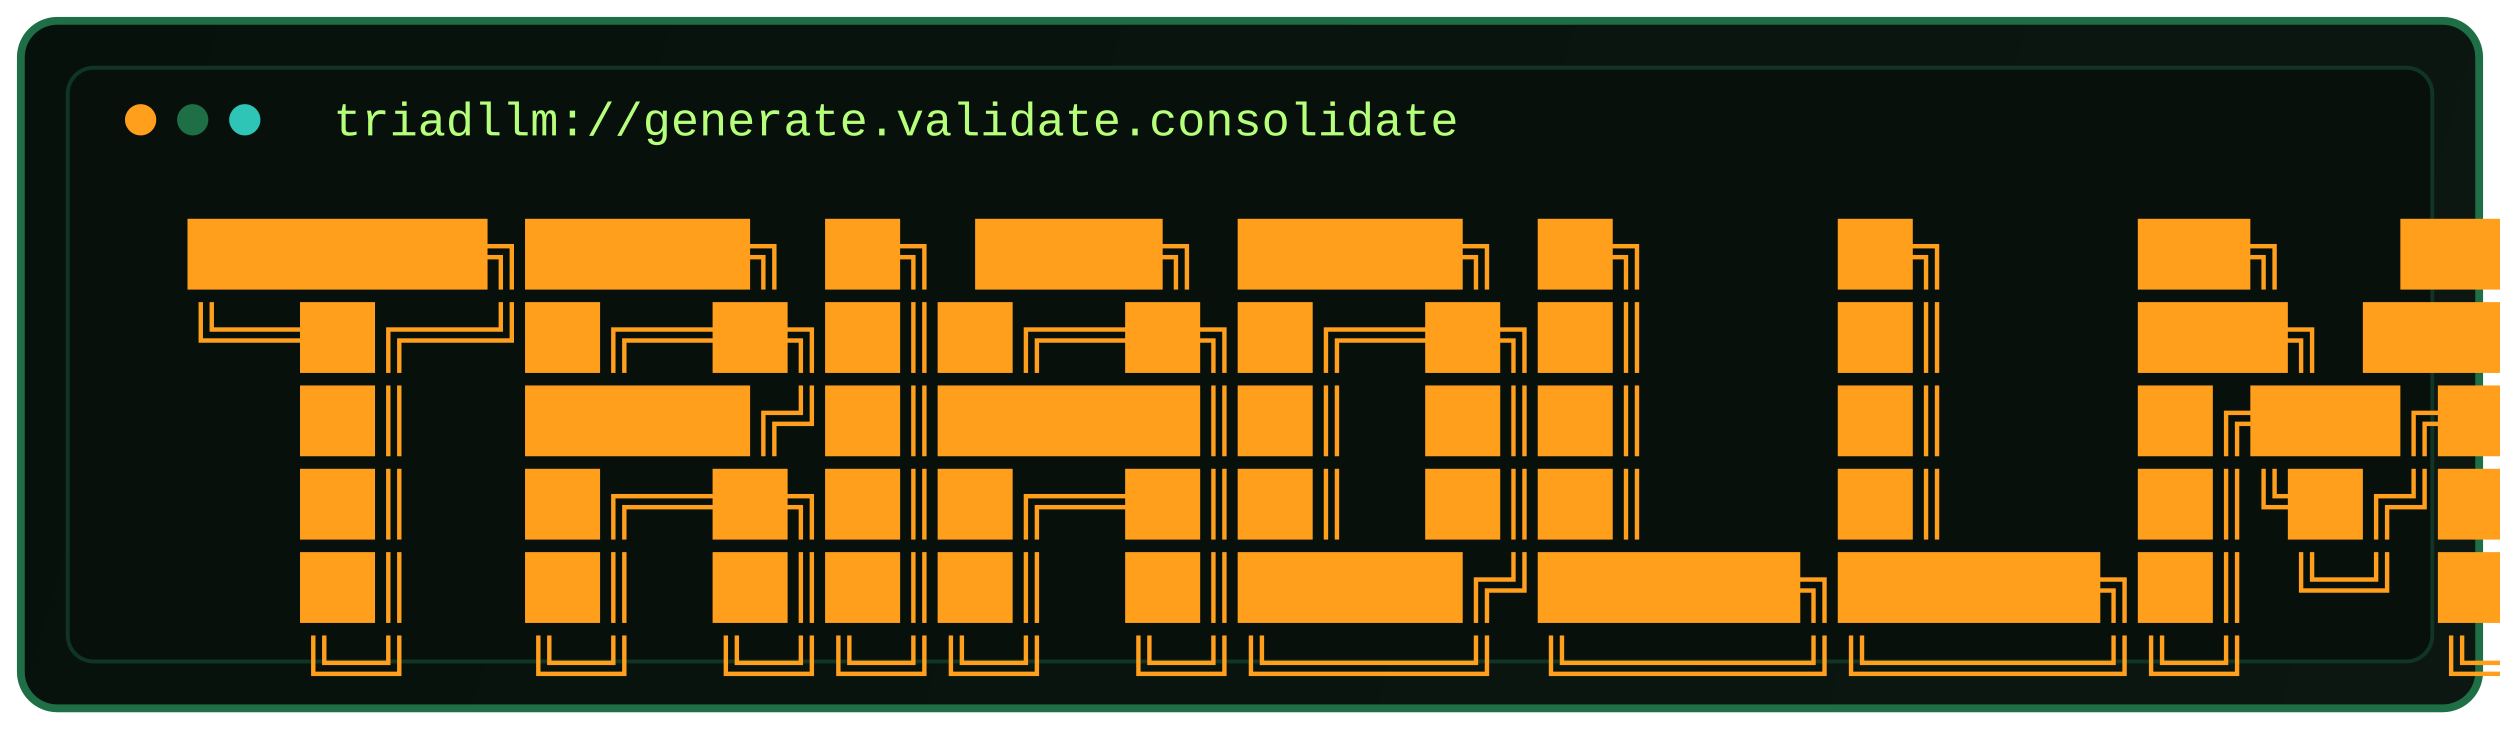
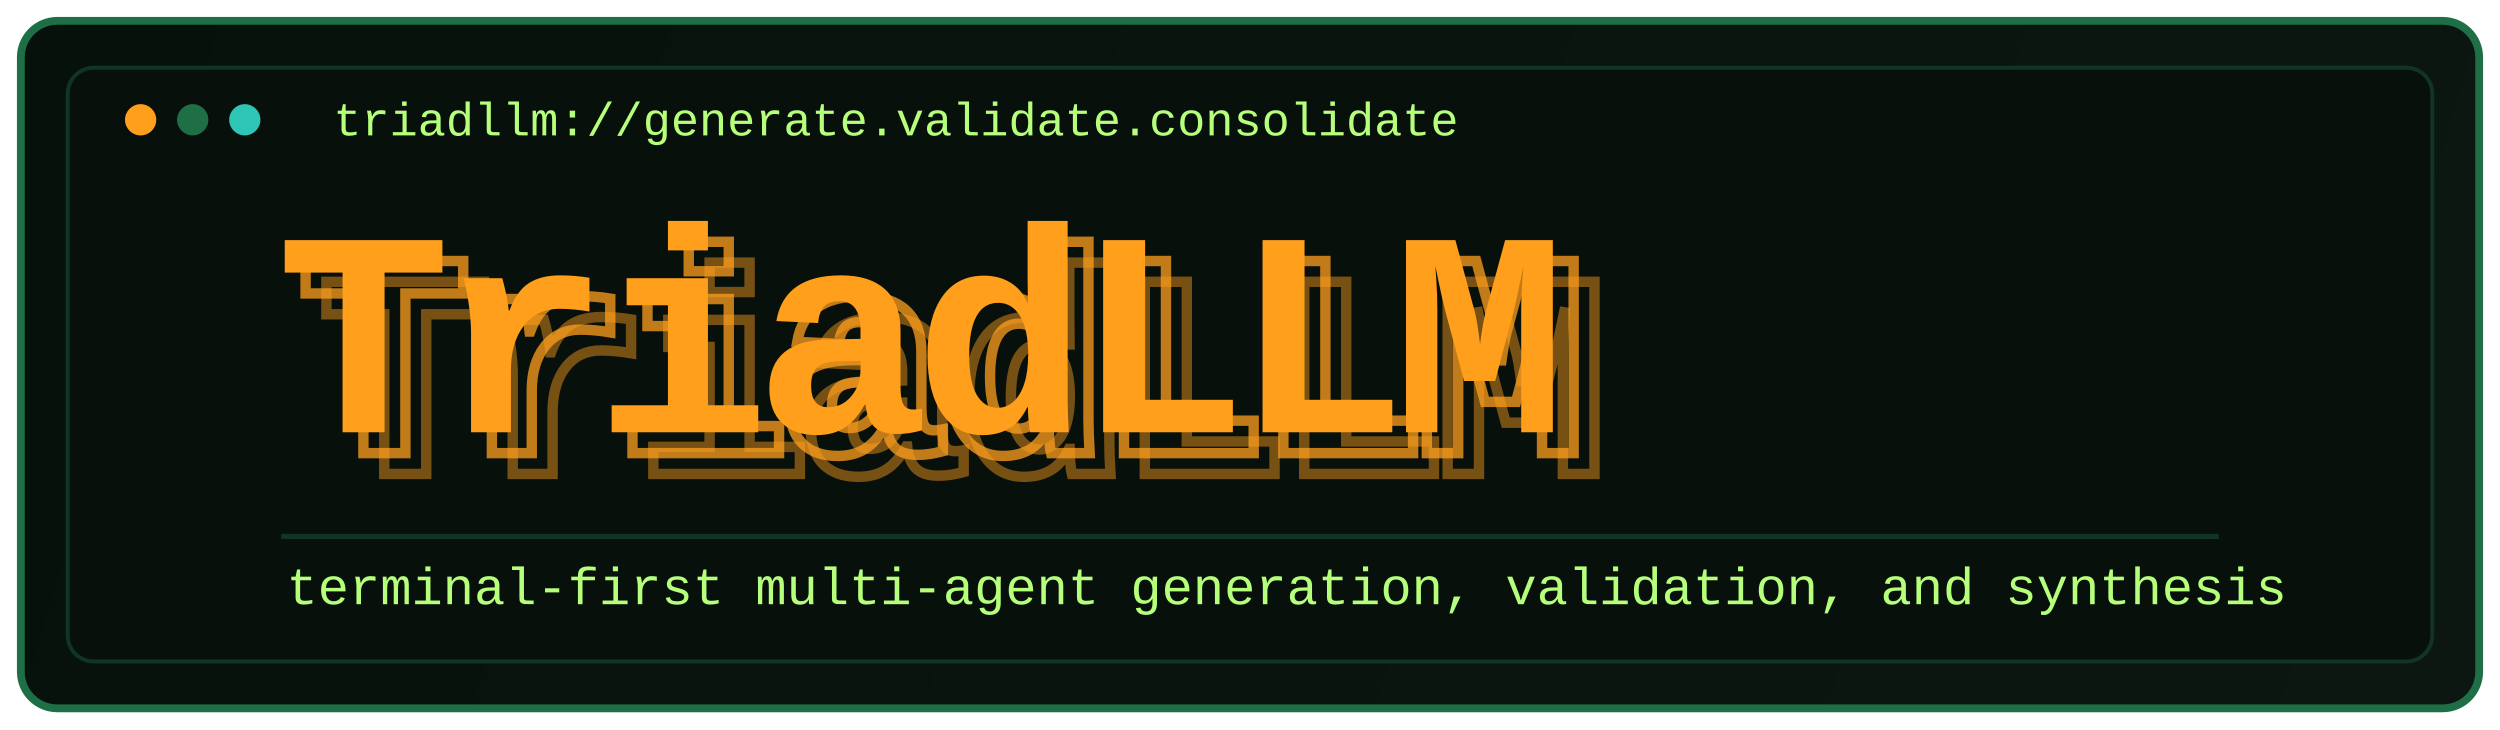
<svg xmlns="http://www.w3.org/2000/svg" width="960" height="280" viewBox="0 0 960 280" fill="none" role="img" aria-labelledby="title desc">
  <defs>
    <linearGradient id="bg" x1="0" y1="0" x2="960" y2="280" gradientUnits="userSpaceOnUse">
      <stop stop-color="#07110C" />
      <stop offset="1" stop-color="#0C1712" />
    </linearGradient>
  </defs>
  <rect x="8" y="8" width="944" height="264" rx="14" fill="url(#bg)" stroke="#1F6F46" stroke-width="3" />
  <rect x="26" y="26" width="908" height="228" rx="10" fill="#08100C" stroke="#103525" stroke-width="1.5" />
  <circle cx="54" cy="46" r="6" fill="#FF9F1C" />
  <circle cx="74" cy="46" r="6" fill="#1F6F46" />
  <circle cx="94" cy="46" r="6" fill="#2EC4B6" />
  <text x="128" y="52" fill="#B6FF7A" font-family="ui-monospace, SFMono-Regular, Menlo, Monaco, Consolas, Liberation Mono, monospace" font-size="18">triadllm://generate.validate.consolidate</text>
-   <text x="72" y="104" fill="#FF9F1C" font-family="ui-monospace, SFMono-Regular, Menlo, Monaco, Consolas, Liberation Mono, monospace" font-size="24" font-weight="700" textLength="816" lengthAdjust="spacingAndGlyphs" xml:space="preserve">████████╗██████╗ ██╗ █████╗ ██████╗ ██╗     ██╗     ███╗   ███╗</text>
-   <text x="72" y="136" fill="#FF9F1C" font-family="ui-monospace, SFMono-Regular, Menlo, Monaco, Consolas, Liberation Mono, monospace" font-size="24" font-weight="700" textLength="816" lengthAdjust="spacingAndGlyphs" xml:space="preserve">╚══██╔══╝██╔══██╗██║██╔══██╗██╔══██╗██║     ██║     ████╗ ████║</text>
-   <text x="72" y="168" fill="#FF9F1C" font-family="ui-monospace, SFMono-Regular, Menlo, Monaco, Consolas, Liberation Mono, monospace" font-size="24" font-weight="700" textLength="816" lengthAdjust="spacingAndGlyphs" xml:space="preserve">   ██║   ██████╔╝██║███████║██║  ██║██║     ██║     ██╔████╔██║</text>
-   <text x="72" y="200" fill="#FF9F1C" font-family="ui-monospace, SFMono-Regular, Menlo, Monaco, Consolas, Liberation Mono, monospace" font-size="24" font-weight="700" textLength="816" lengthAdjust="spacingAndGlyphs" xml:space="preserve">   ██║   ██╔══██╗██║██╔══██║██║  ██║██║     ██║     ██║╚██╔╝██║</text>
-   <text x="72" y="232" fill="#FF9F1C" font-family="ui-monospace, SFMono-Regular, Menlo, Monaco, Consolas, Liberation Mono, monospace" font-size="24" font-weight="700" textLength="816" lengthAdjust="spacingAndGlyphs" xml:space="preserve">   ██║   ██║  ██║██║██║  ██║██████╔╝███████╗███████╗██║ ╚═╝ ██║</text>
-   <text x="72" y="264" fill="#FF9F1C" font-family="ui-monospace, SFMono-Regular, Menlo, Monaco, Consolas, Liberation Mono, monospace" font-size="24" font-weight="700" textLength="816" lengthAdjust="spacingAndGlyphs" xml:space="preserve">   ╚═╝   ╚═╝  ╚═╝╚═╝╚═╝  ╚═╝╚═════╝ ╚══════╝╚══════╝╚═╝     ╚═╝</text>
+   <text x="122" y="182" fill="none" stroke="#FF9F1C" stroke-width="4" opacity="0.45" font-family="ui-monospace, SFMono-Regular, Menlo, Monaco, Consolas, Liberation Mono, monospace" font-size="112" font-weight="700" letter-spacing="-6">TriadLLM</text>
+   <text x="114" y="174" fill="none" stroke="#FF9F1C" stroke-width="4" opacity="0.75" font-family="ui-monospace, SFMono-Regular, Menlo, Monaco, Consolas, Liberation Mono, monospace" font-size="112" font-weight="700" letter-spacing="-6">TriadLLM</text>
+   <text x="106" y="166" fill="#FF9F1C" font-family="ui-monospace, SFMono-Regular, Menlo, Monaco, Consolas, Liberation Mono, monospace" font-size="112" font-weight="700" letter-spacing="-6">TriadLLM</text>
+   <line x1="108" y1="206" x2="852" y2="206" stroke="#103525" stroke-width="2" />
+   <text x="110" y="232" fill="#B6FF7A" font-family="ui-monospace, SFMono-Regular, Menlo, Monaco, Consolas, Liberation Mono, monospace" font-size="20">terminal-first multi-agent generation, validation, and synthesis</text>
</svg>
